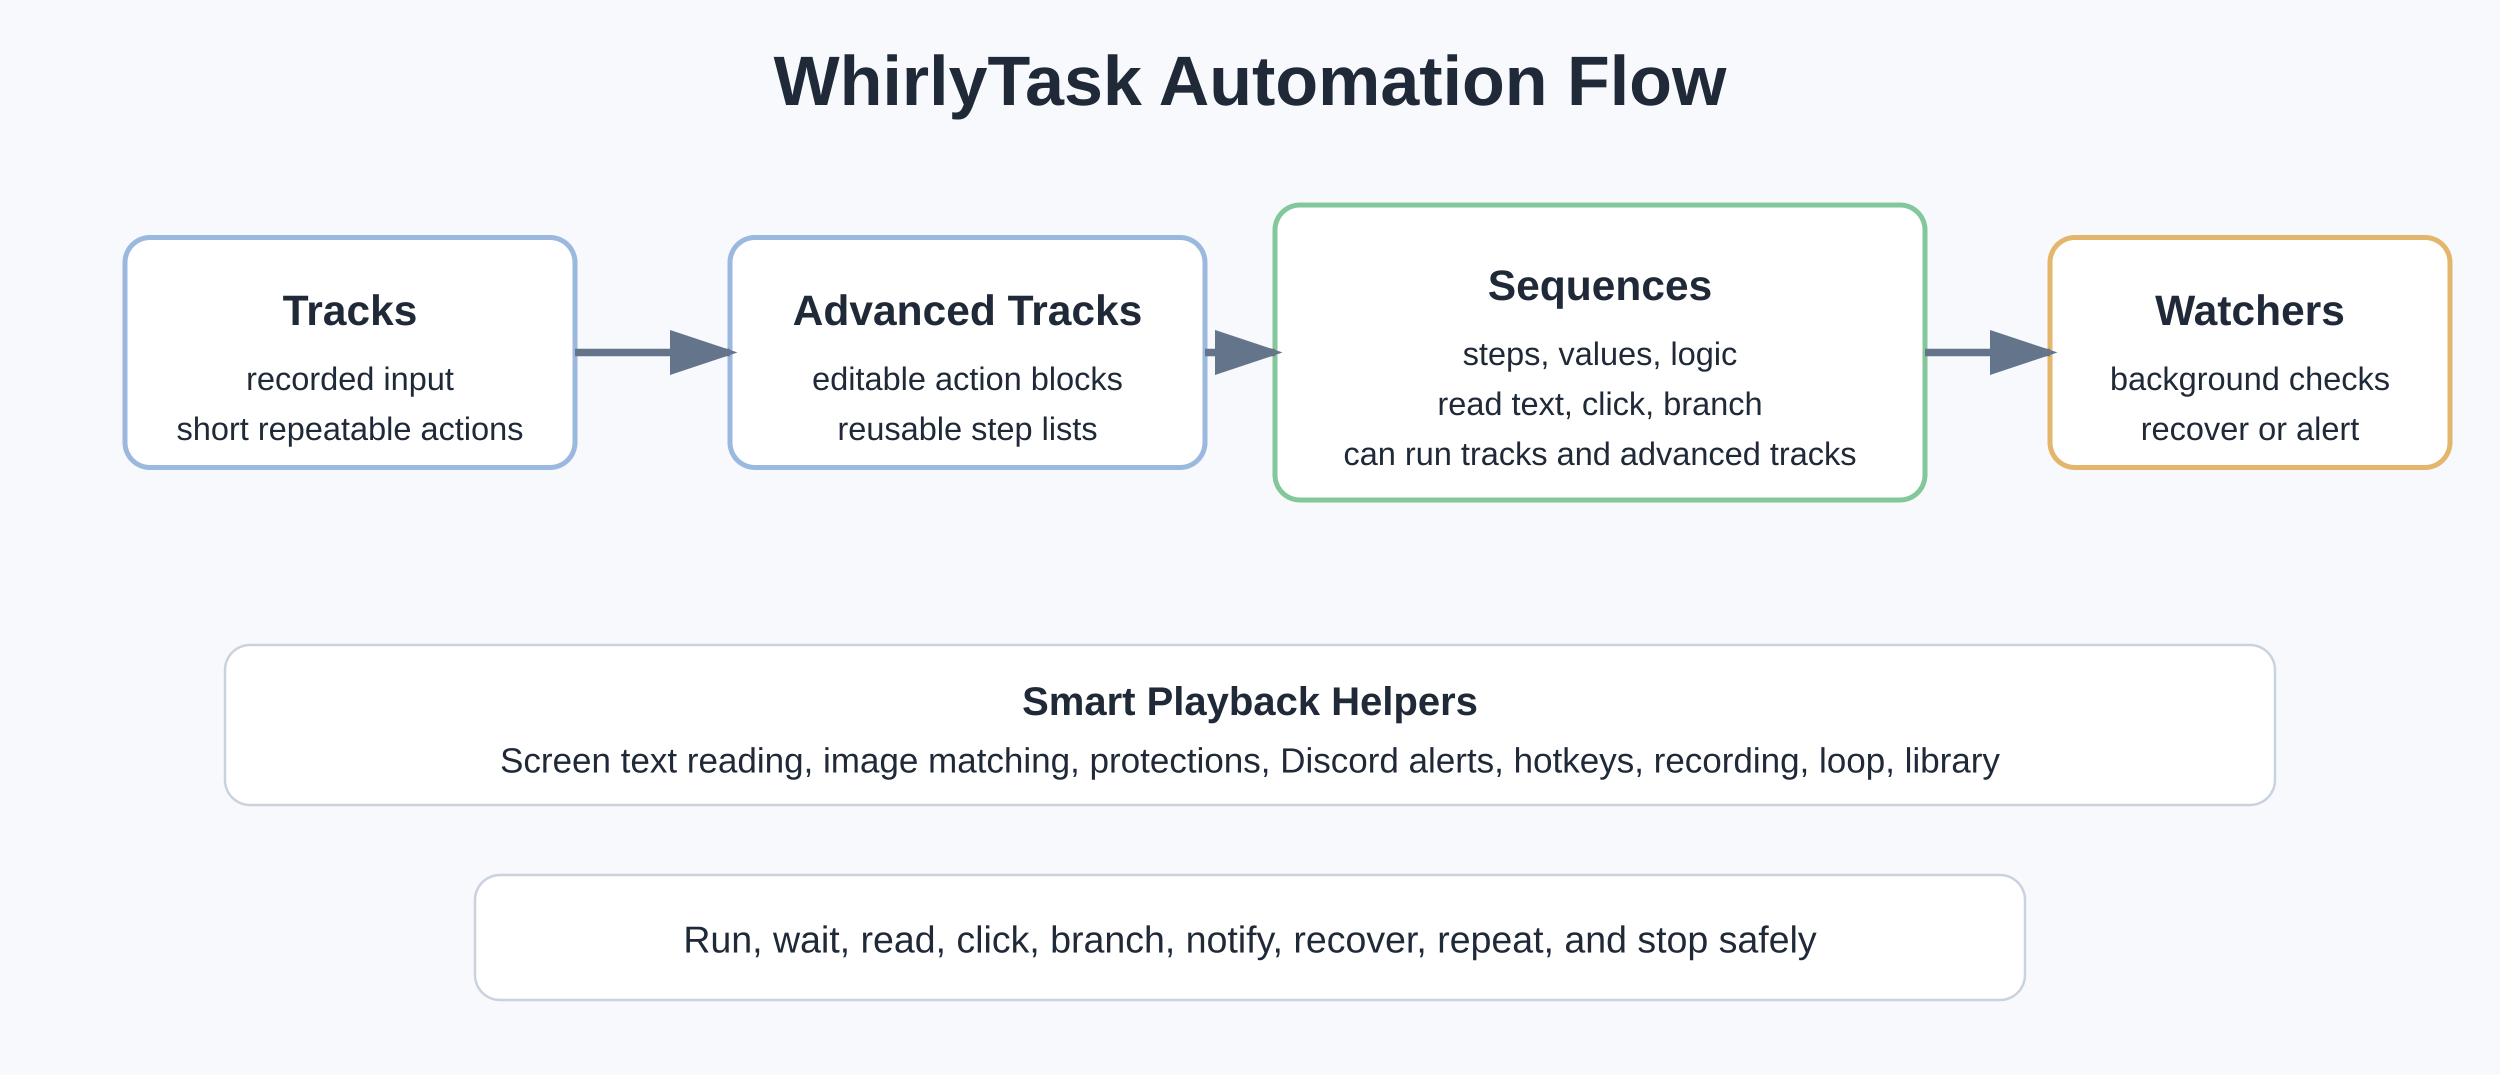
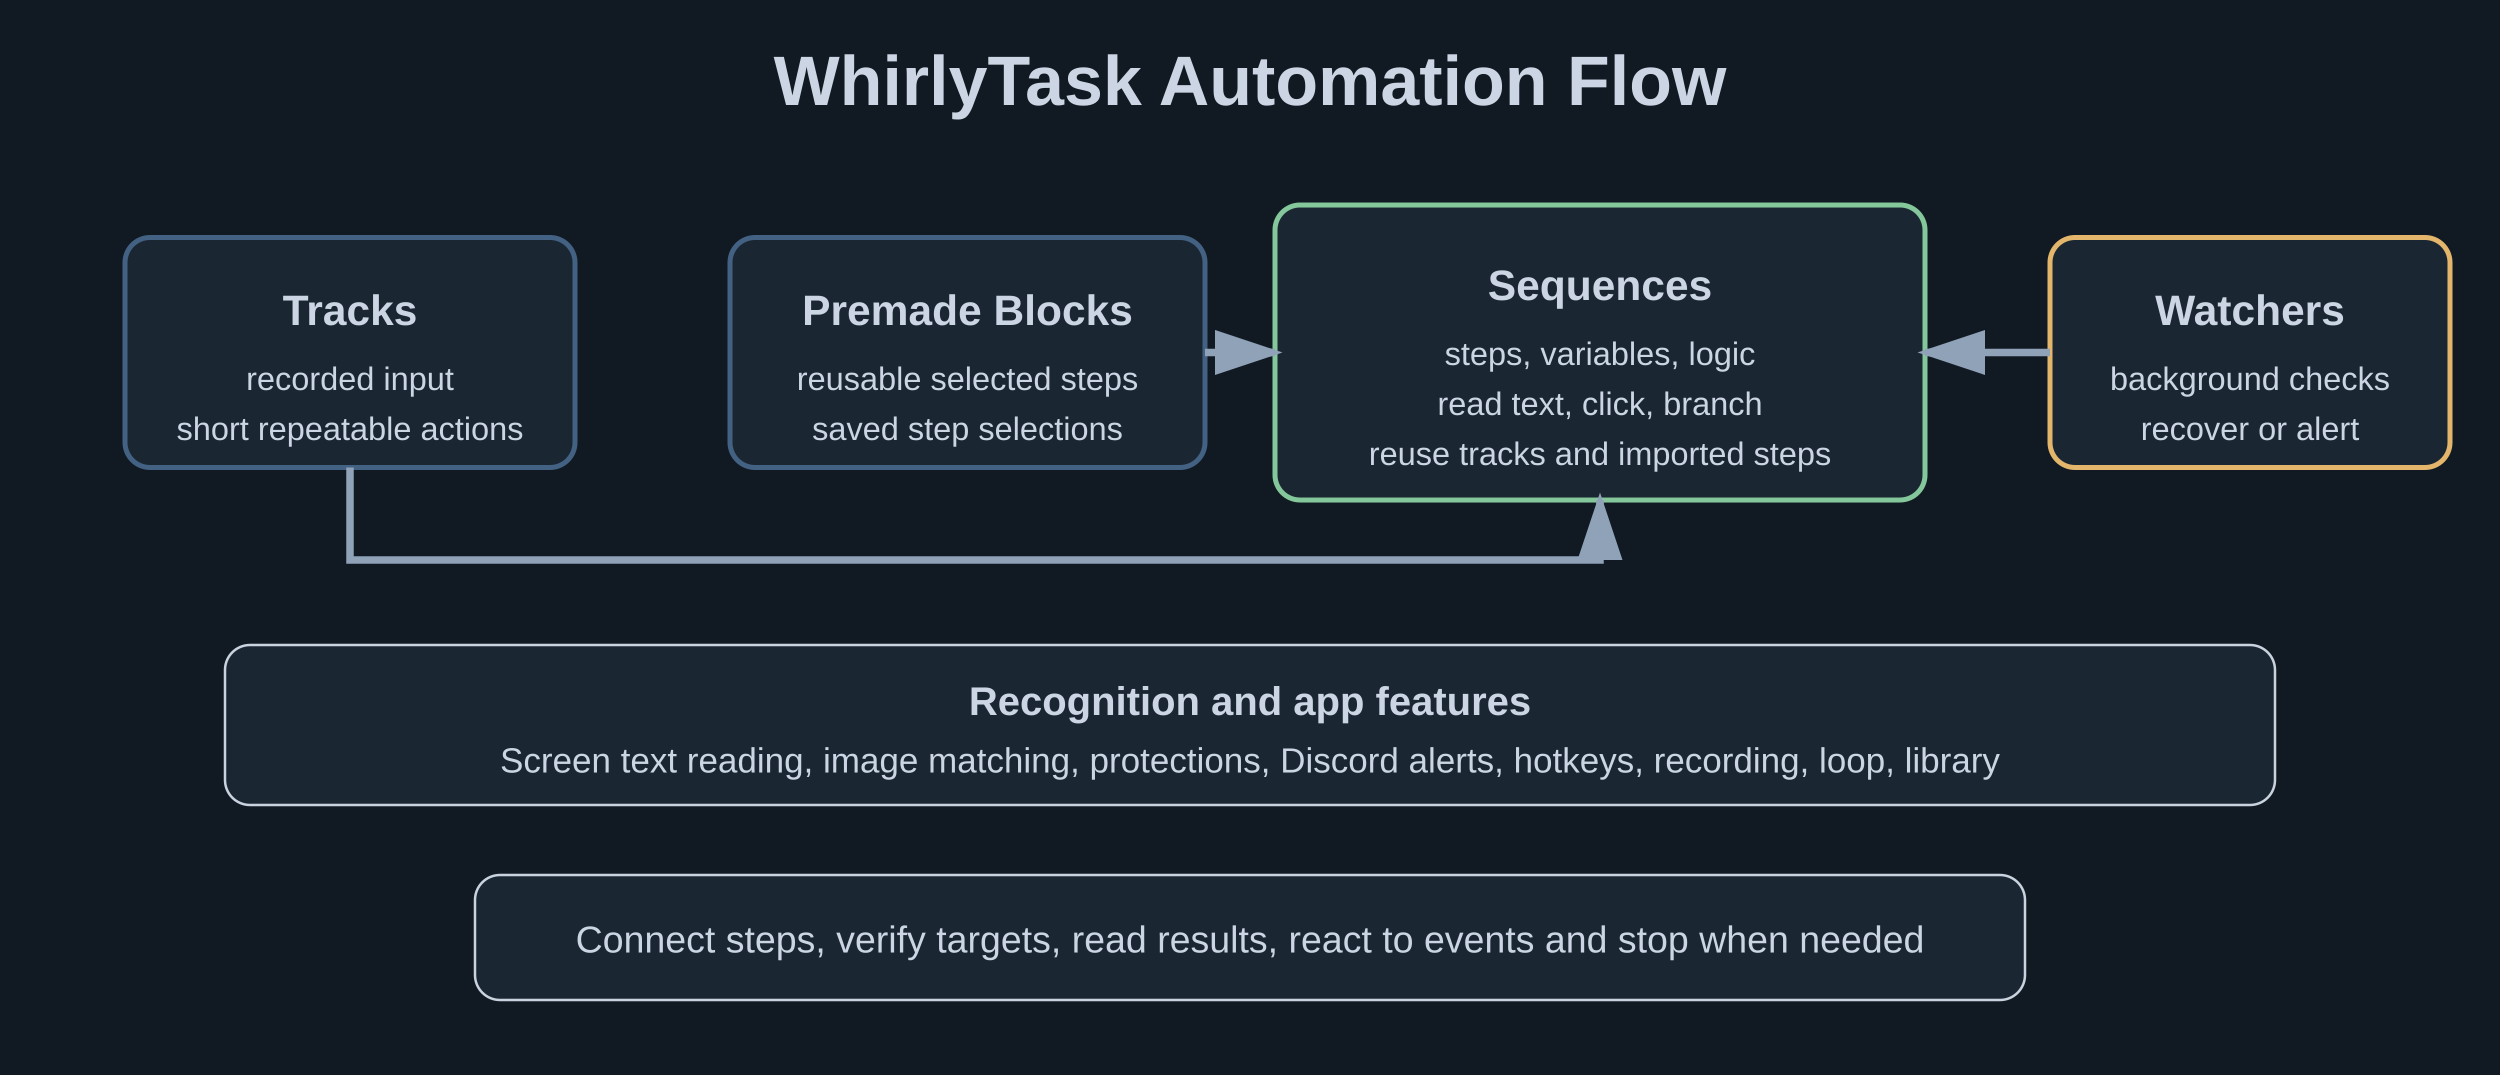
<svg xmlns="http://www.w3.org/2000/svg" width="1000" height="430" viewBox="0 0 1000 430" role="img" aria-label="WhirlyTask flow overview">
-   <rect width="1000" height="430" fill="#f7f9fc" />
-   <text x="500" y="42" text-anchor="middle" font-family="Segoe UI, Arial" font-size="28" font-weight="700" fill="#1f2937">WhirlyTask Automation Flow</text>
-   <g font-family="Segoe UI, Arial" fill="#1f2937">
-     <rect x="50" y="95" width="180" height="92" rx="10" fill="#ffffff" stroke="#9bb8df" stroke-width="2" />
+   <rect width="1000" height="430" fill="#111923" />
+   <text x="500" y="42" text-anchor="middle" font-family="Segoe UI, Arial" font-size="28" font-weight="700" fill="#cbd5e3">WhirlyTask Automation Flow</text>
+   <g font-family="Segoe UI, Arial" fill="#cbd5e3">
+     <rect x="50" y="95" width="180" height="92" rx="10" fill="#1b2633" stroke="#436182" stroke-width="2" />
    <text x="140" y="130" text-anchor="middle" font-size="17" font-weight="700">Tracks</text>
    <text x="140" y="156" text-anchor="middle" font-size="13">recorded input</text>
    <text x="140" y="176" text-anchor="middle" font-size="13">short repeatable actions</text>
-     <rect x="292" y="95" width="190" height="92" rx="10" fill="#ffffff" stroke="#9bb8df" stroke-width="2" />
-     <text x="387" y="130" text-anchor="middle" font-size="17" font-weight="700">Advanced Tracks</text>
-     <text x="387" y="156" text-anchor="middle" font-size="13">editable action blocks</text>
-     <text x="387" y="176" text-anchor="middle" font-size="13">reusable step lists</text>
-     <rect x="510" y="82" width="260" height="118" rx="10" fill="#ffffff" stroke="#84c79b" stroke-width="2" />
+     <rect x="292" y="95" width="190" height="92" rx="10" fill="#1b2633" stroke="#436182" stroke-width="2" />
+     <text x="387" y="130" text-anchor="middle" font-size="17" font-weight="700">Premade Blocks</text>
+     <text x="387" y="156" text-anchor="middle" font-size="13">reusable selected steps</text>
+     <text x="387" y="176" text-anchor="middle" font-size="13">saved step selections</text>
+     <rect x="510" y="82" width="260" height="118" rx="10" fill="#1b2633" stroke="#84c79b" stroke-width="2" />
    <text x="640" y="120" text-anchor="middle" font-size="17" font-weight="700">Sequences</text>
-     <text x="640" y="146" text-anchor="middle" font-size="13">steps, values, logic</text>
+     <text x="640" y="146" text-anchor="middle" font-size="13">steps, variables, logic</text>
    <text x="640" y="166" text-anchor="middle" font-size="13">read text, click, branch</text>
-     <text x="640" y="186" text-anchor="middle" font-size="13">can run tracks and advanced tracks</text>
-     <rect x="820" y="95" width="160" height="92" rx="10" fill="#ffffff" stroke="#e3b66c" stroke-width="2" />
+     <text x="640" y="186" text-anchor="middle" font-size="13">reuse tracks and imported steps</text>
+     <rect x="820" y="95" width="160" height="92" rx="10" fill="#1b2633" stroke="#e3b66c" stroke-width="2" />
    <text x="900" y="130" text-anchor="middle" font-size="17" font-weight="700">Watchers</text>
    <text x="900" y="156" text-anchor="middle" font-size="13">background checks</text>
    <text x="900" y="176" text-anchor="middle" font-size="13">recover or alert</text>
-     <path d="M230 141 H292" stroke="#64748b" stroke-width="3" marker-end="url(#arrow)" />
-     <path d="M482 141 H510" stroke="#64748b" stroke-width="3" marker-end="url(#arrow)" />
-     <path d="M770 141 H820" stroke="#64748b" stroke-width="3" marker-end="url(#arrow)" />
-     <rect x="90" y="258" width="820" height="64" rx="10" fill="#ffffff" stroke="#c9d3df" />
-     <text x="500" y="286" text-anchor="middle" font-size="16" font-weight="700">Smart Playback Helpers</text>
+     <path d="M140 187 V224 H640 V200" fill="none" stroke="#8fa2b8" stroke-width="3" marker-end="url(#arrow)" />
+     <path d="M482 141 H510" stroke="#8fa2b8" stroke-width="3" marker-end="url(#arrow)" />
+     <path d="M820 141 H770" stroke="#8fa2b8" stroke-width="3" marker-end="url(#arrow)" />
+     <rect x="90" y="258" width="820" height="64" rx="10" fill="#1b2633" stroke="#c9d3df" />
+     <text x="500" y="286" text-anchor="middle" font-size="16" font-weight="700">Recognition and app features</text>
    <text x="500" y="309" text-anchor="middle" font-size="14">Screen text reading, image matching, protections, Discord alerts, hotkeys, recording, loop, library</text>
-     <rect x="190" y="350" width="620" height="50" rx="10" fill="#ffffff" stroke="#c9d3df" />
-     <text x="500" y="381" text-anchor="middle" font-size="15">Run, wait, read, click, branch, notify, recover, repeat, and stop safely</text>
+     <rect x="190" y="350" width="620" height="50" rx="10" fill="#1b2633" stroke="#c9d3df" />
+     <text x="500" y="381" text-anchor="middle" font-size="15">Connect steps, verify targets, read results, react to events and stop when needed</text>
  </g>
  <defs>
    <marker id="arrow" markerWidth="10" markerHeight="10" refX="8" refY="3" orient="auto" markerUnits="strokeWidth">
-       <path d="M0,0 L0,6 L9,3 z" fill="#64748b" />
+       <path d="M0,0 L0,6 L9,3 z" fill="#8fa2b8" />
    </marker>
  </defs>
</svg>
